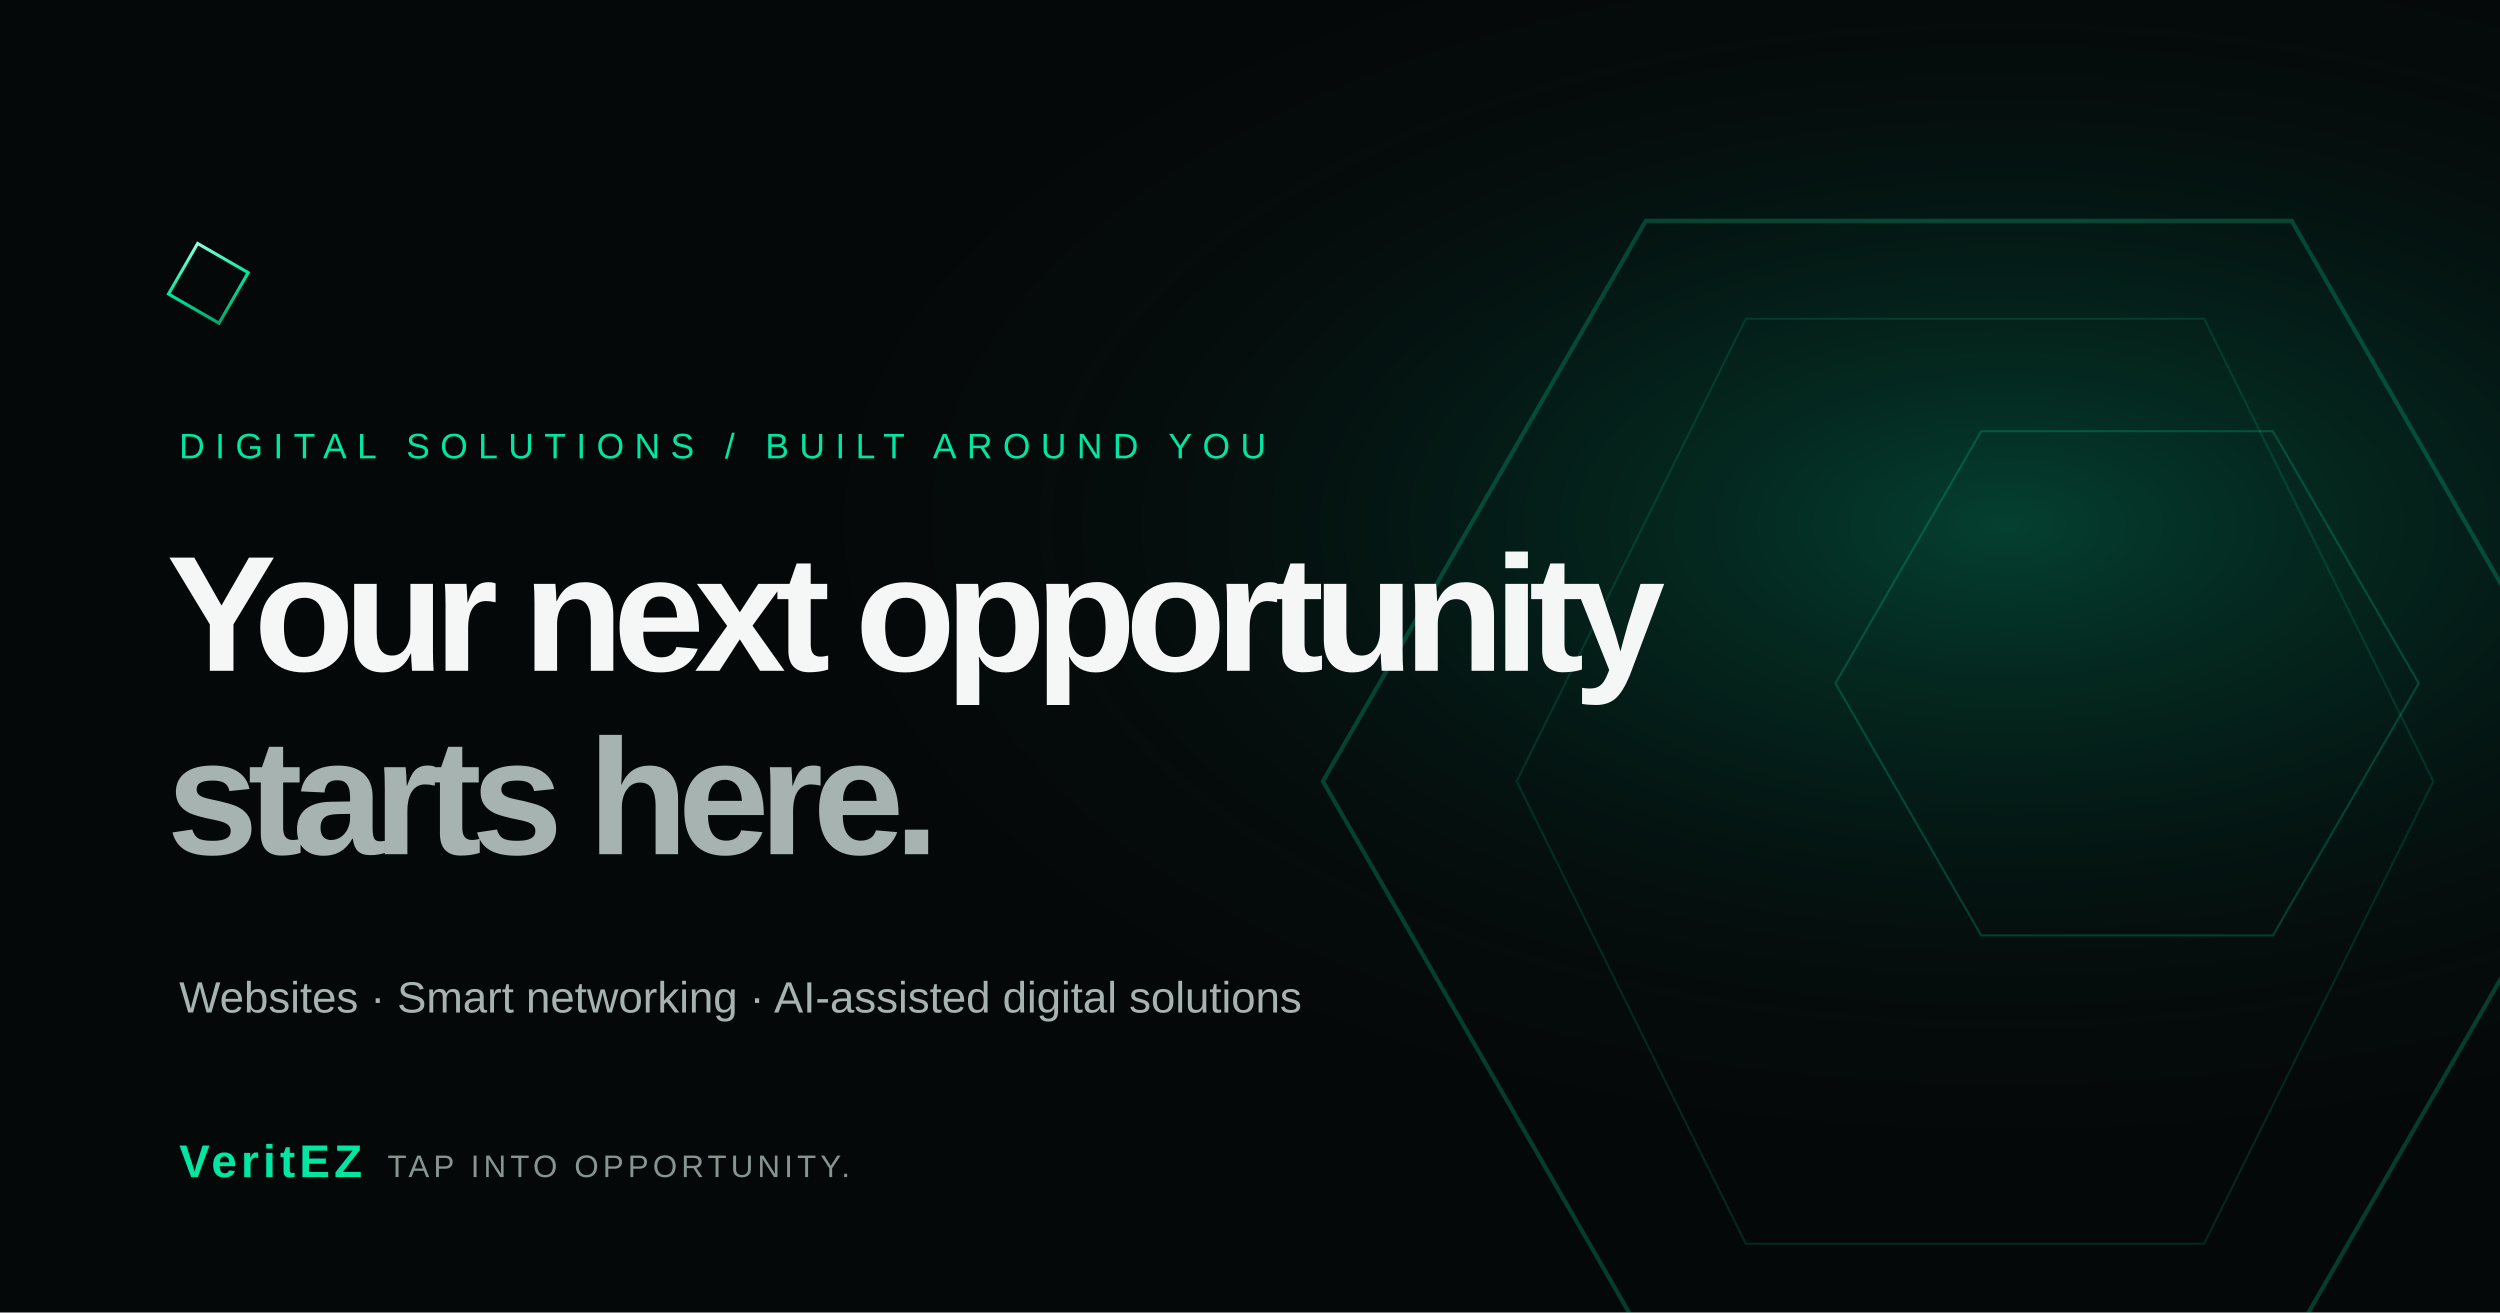
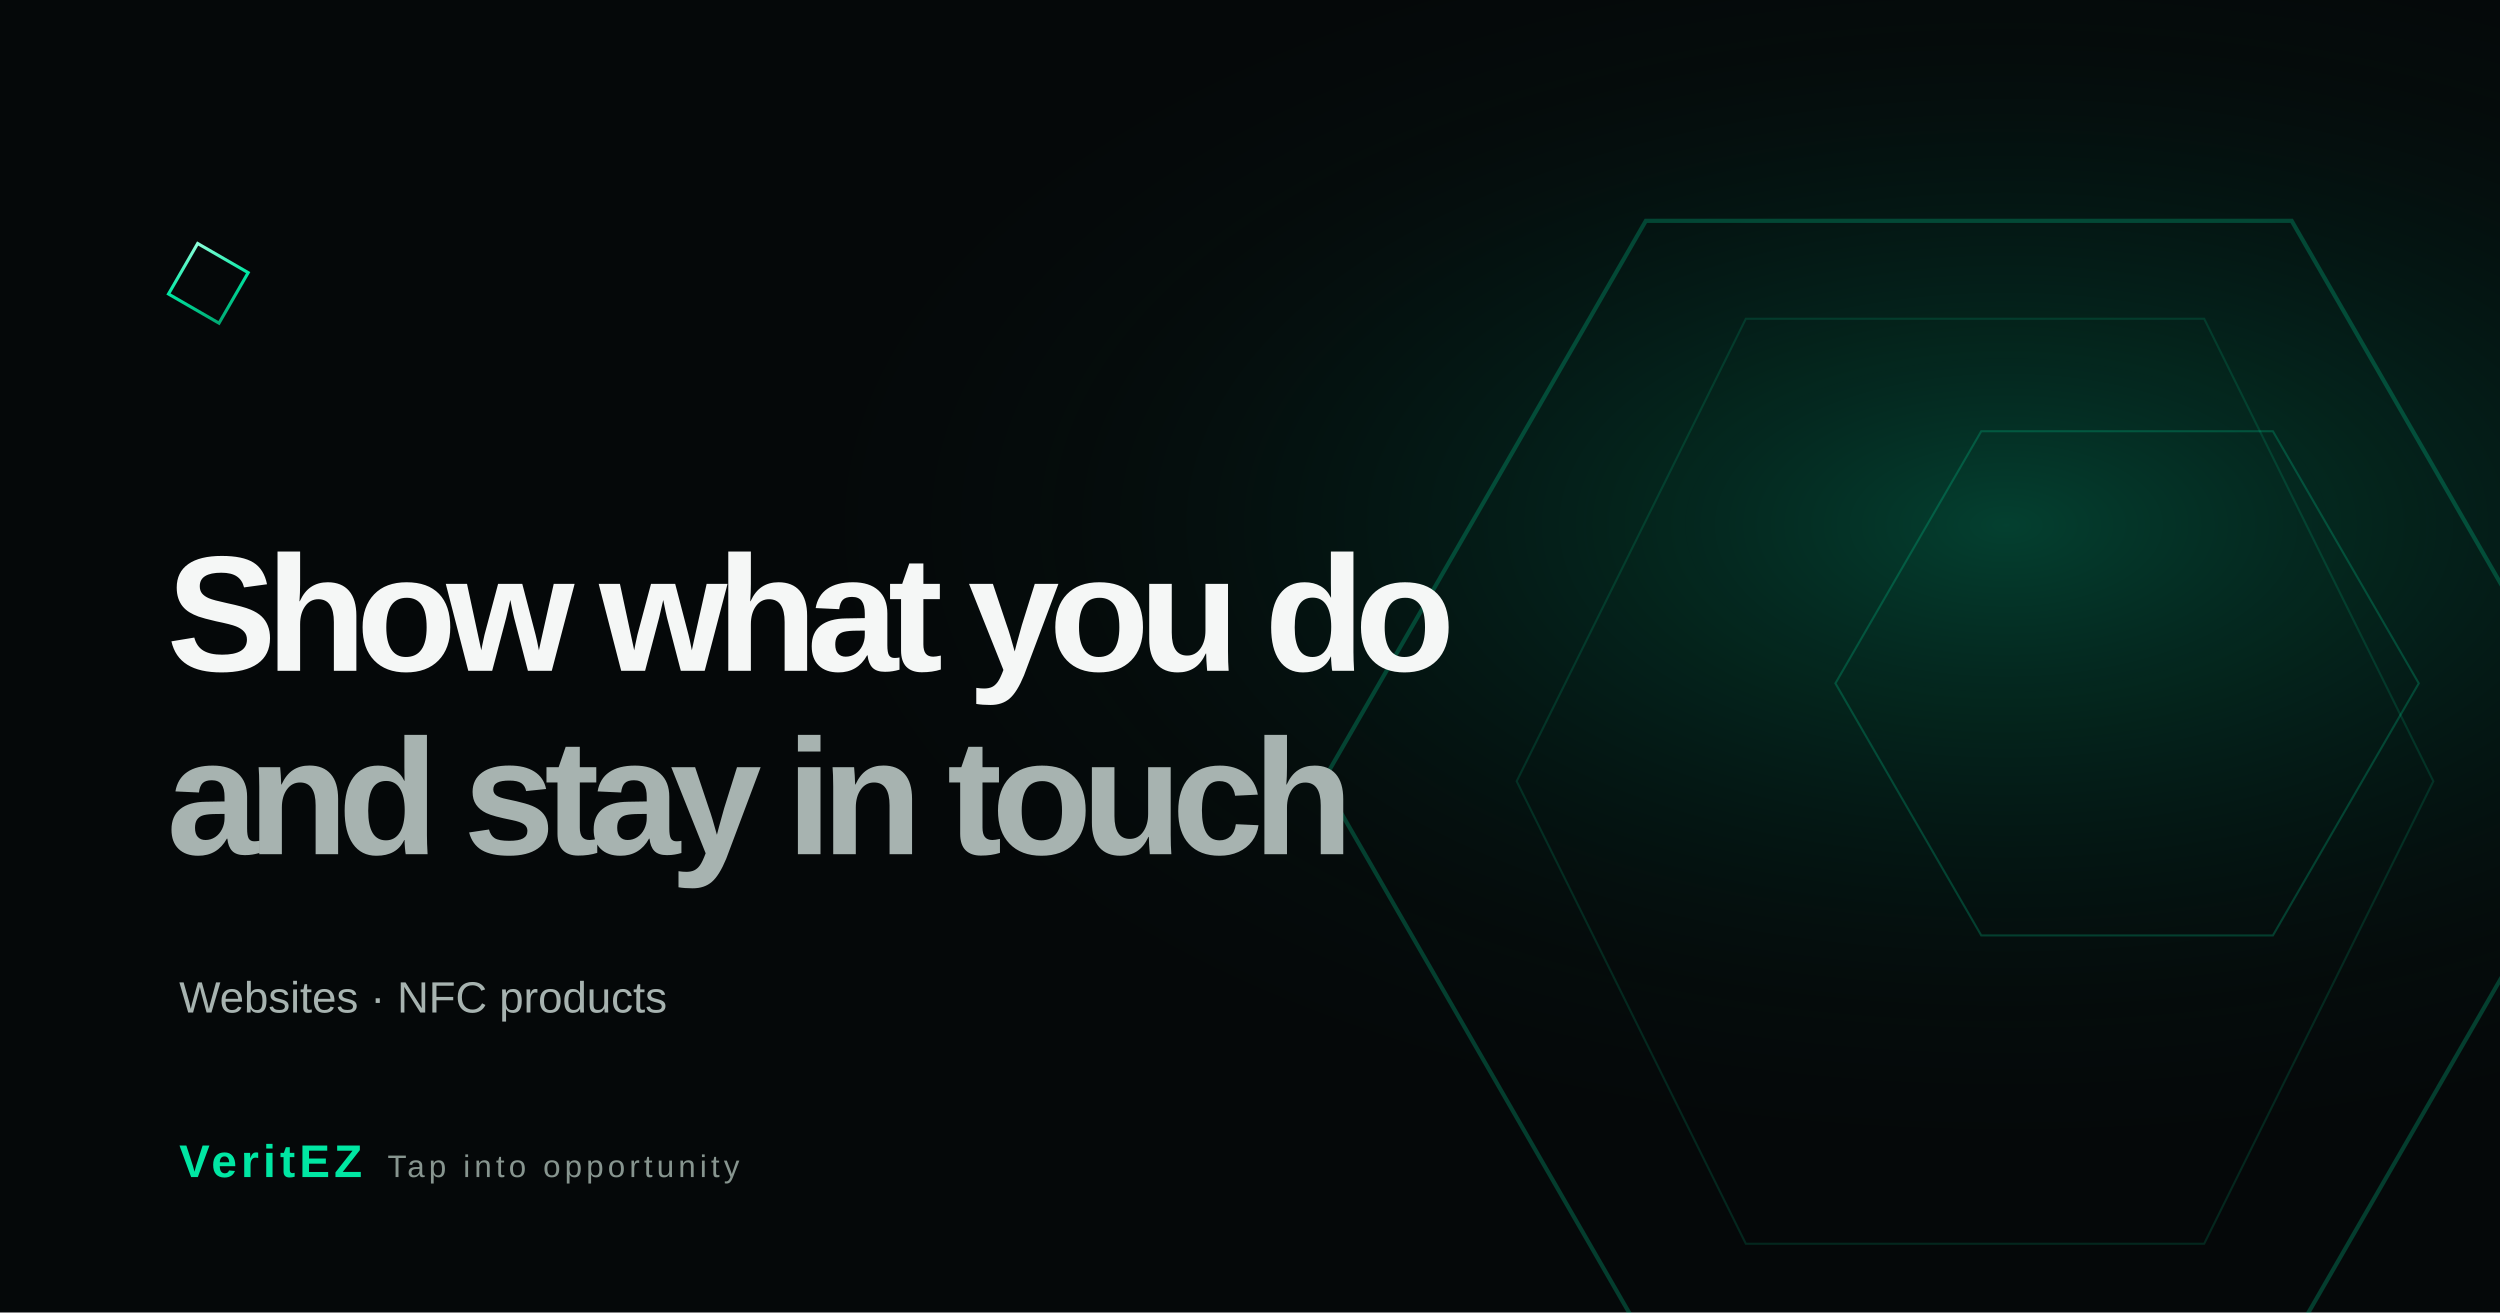
<svg xmlns="http://www.w3.org/2000/svg" width="1200" height="630" viewBox="0 0 1200 630">
  <defs>
    <radialGradient id="a" cx="80%" cy="40%">
      <stop stop-color="#00e7a3" stop-opacity=".25" />
      <stop offset="1" stop-color="#050809" stop-opacity="0" />
    </radialGradient>
    <linearGradient id="g" x1="0" y1="0" x2="1" y2="1">
      <stop stop-color="#8dffda" />
      <stop offset=".5" stop-color="#00e7a3" />
      <stop offset="1" stop-color="#00a872" />
    </linearGradient>
  </defs>
  <rect width="1200" height="630" fill="#050809" />
  <rect width="1200" height="630" fill="url(#a)" />
  <g fill="none" stroke="#00e7a3" stroke-opacity=".24">
    <path d="M790 106h310l155 269-155 269H790L635 375 790 106Z" stroke-width="2" />
    <path d="M838 153h220l110 222-110 222H838L728 375l110-222Z" stroke-opacity=".14" />
    <path d="M951 207h140l70 121-70 121H951l-70-121 70-121Z" stroke-opacity=".22" />
  </g>
  <path d="M86 122h28v28H86z" fill="none" stroke="url(#g)" stroke-width="1.5" transform="rotate(30 100 136)" />
-   <text x="86" y="220" fill="#00e7a3" font-family="Arial,sans-serif" font-size="17" letter-spacing="5">DIGITAL SOLUTIONS / BUILT AROUND YOU</text>
-   <text x="80" y="322" fill="#f5f7f6" font-family="Arial,sans-serif" font-size="79" font-weight="600" letter-spacing="-5">Your next opportunity</text>
-   <text x="80" y="410" fill="#a7b3b0" font-family="Arial,sans-serif" font-size="79" font-weight="600" letter-spacing="-5">starts here.</text>
-   <text x="86" y="486" fill="#a7b3b0" font-family="Arial,sans-serif" font-size="21">Websites · Smart networking · AI-assisted digital solutions</text>
+   <text x="80" y="322" fill="#f5f7f6" font-family="Arial,sans-serif" font-size="79" font-weight="600" letter-spacing="-5">Show what you do</text>
+   <text x="80" y="410" fill="#a7b3b0" font-family="Arial,sans-serif" font-size="79" font-weight="600" letter-spacing="-5">and stay in touch</text>
+   <text x="86" y="486" fill="#a7b3b0" font-family="Arial,sans-serif" font-size="21">Websites · NFC products</text>
  <text x="86" y="565" fill="#00e7a3" font-family="Arial,sans-serif" font-size="22" font-weight="600" letter-spacing="2">VeritEZ</text>
-   <text x="186" y="565" fill="#87958f" font-family="Arial,sans-serif" font-size="15" letter-spacing="2">TAP INTO OPPORTUNITY.</text>
+   <text x="186" y="565" fill="#87958f" font-family="Arial,sans-serif" font-size="15" letter-spacing="2">Tap into opportunity</text>
</svg>
